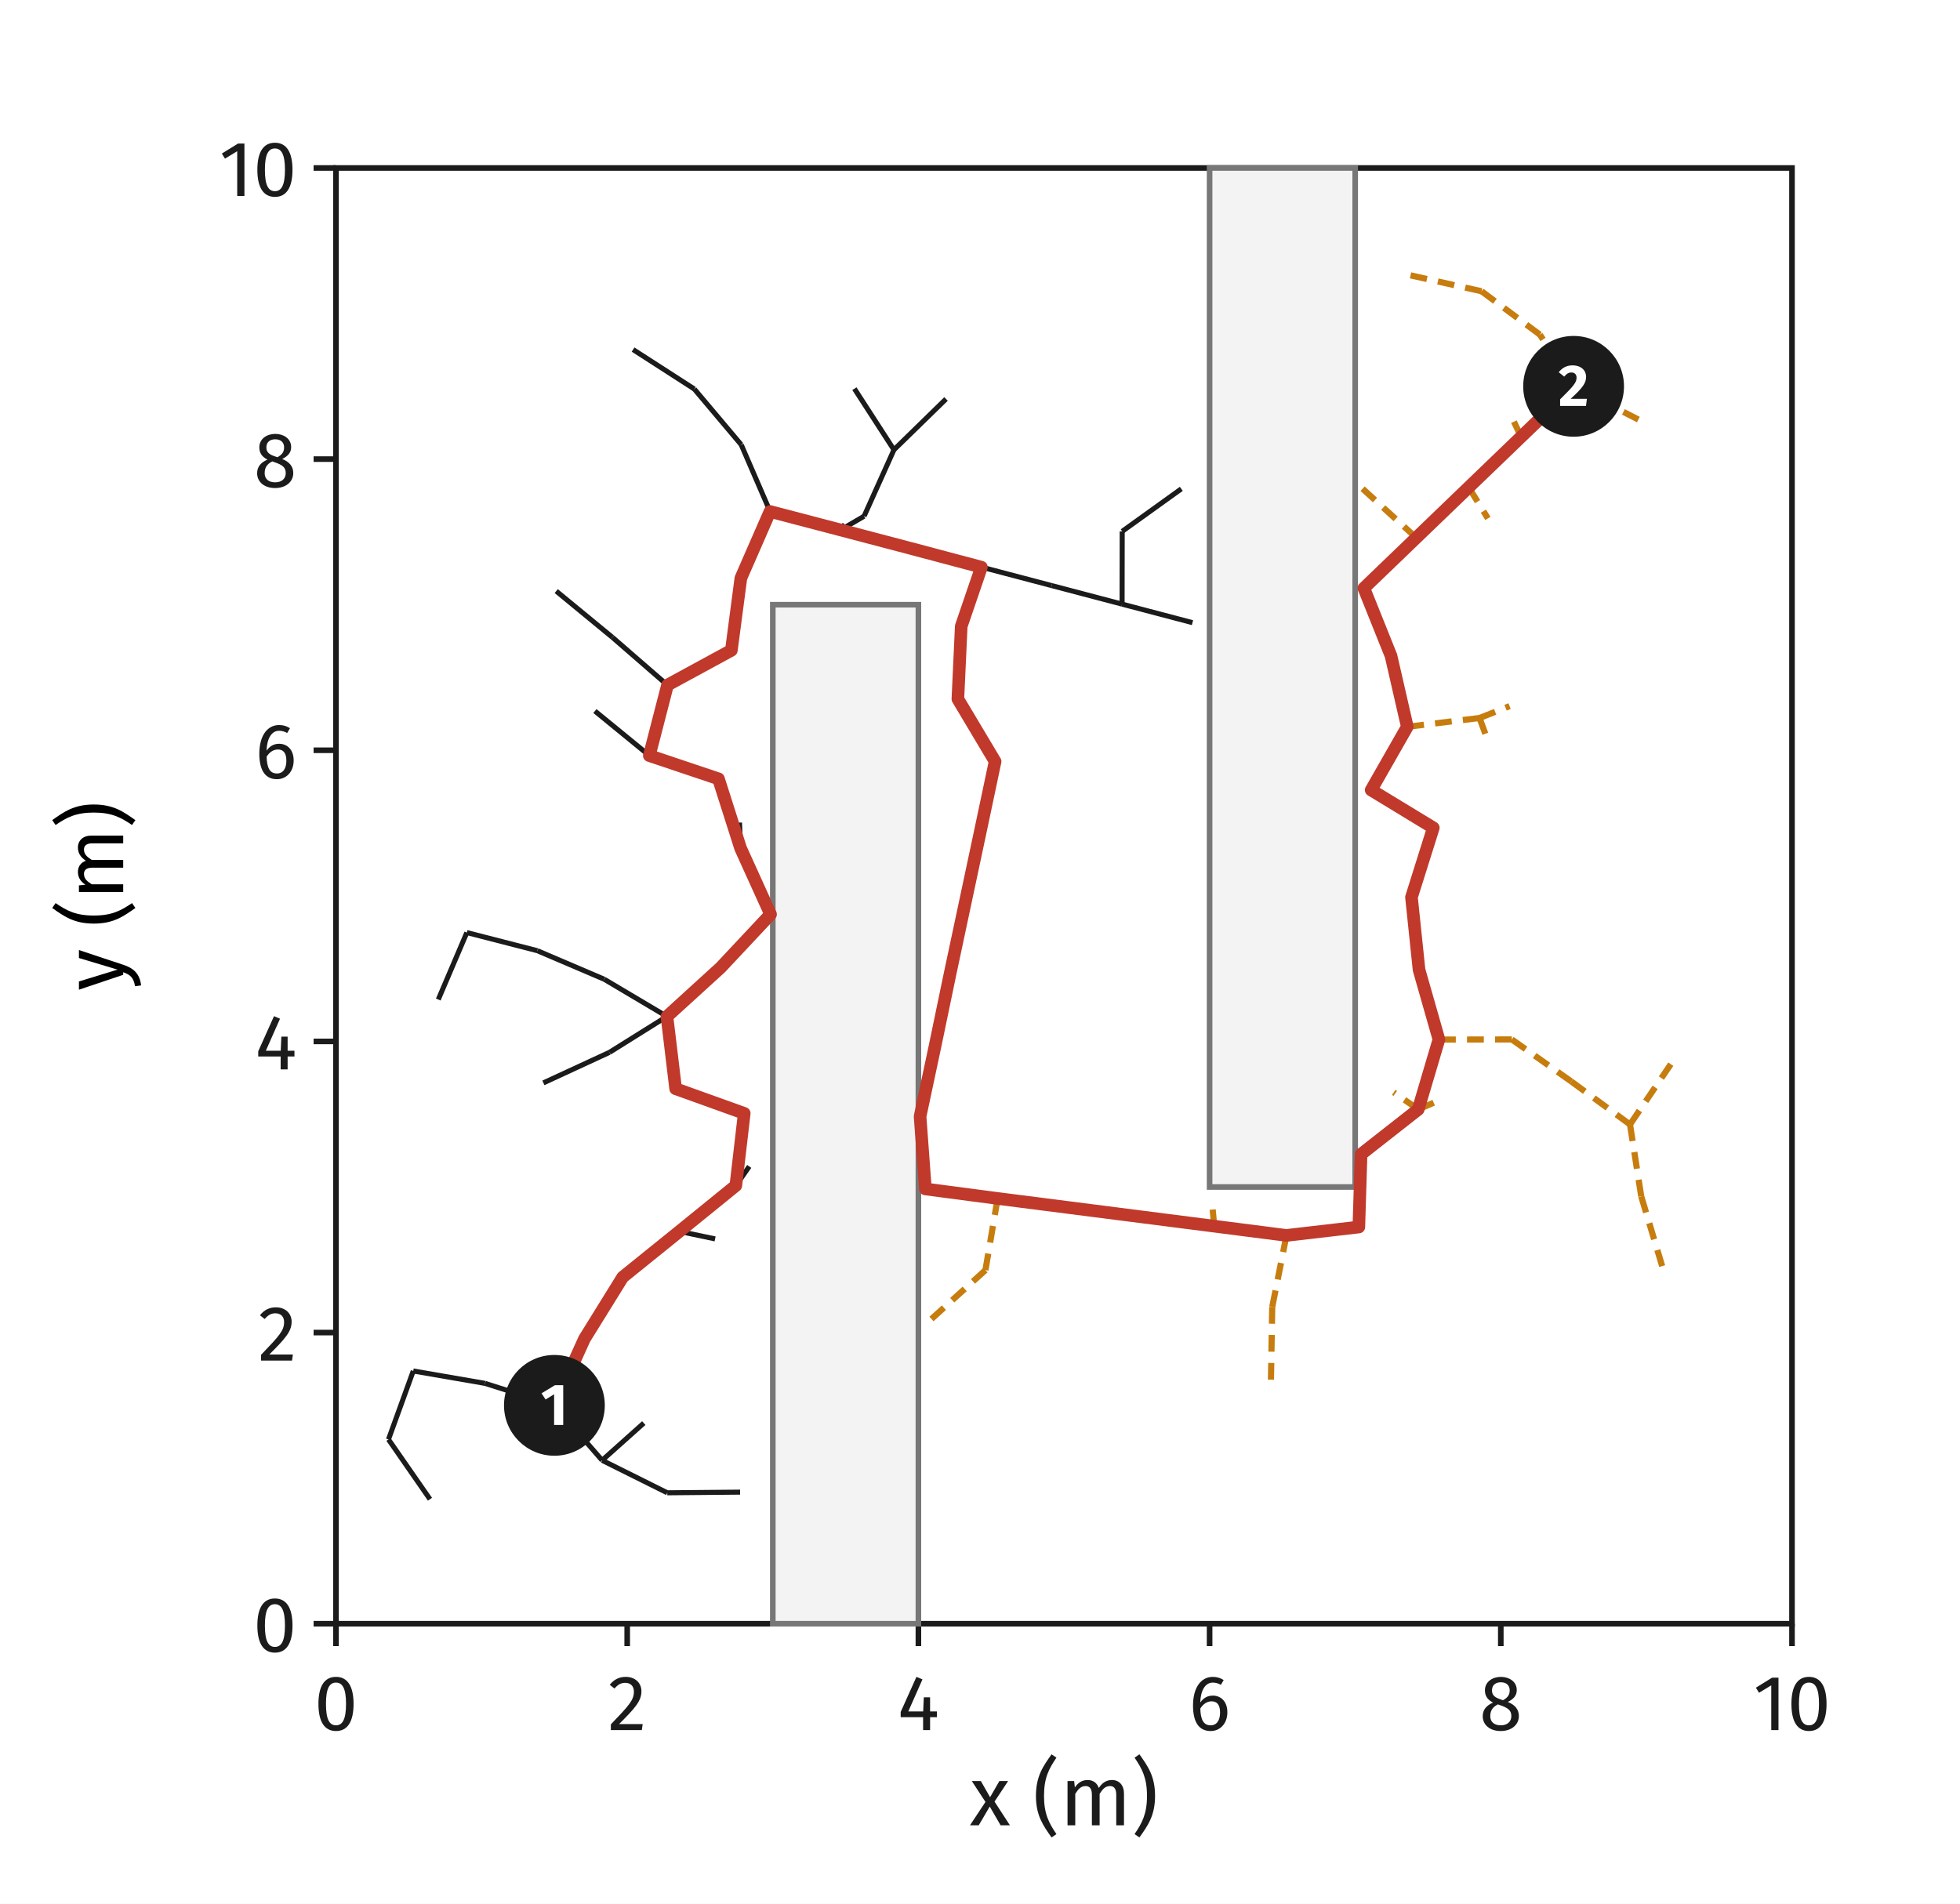
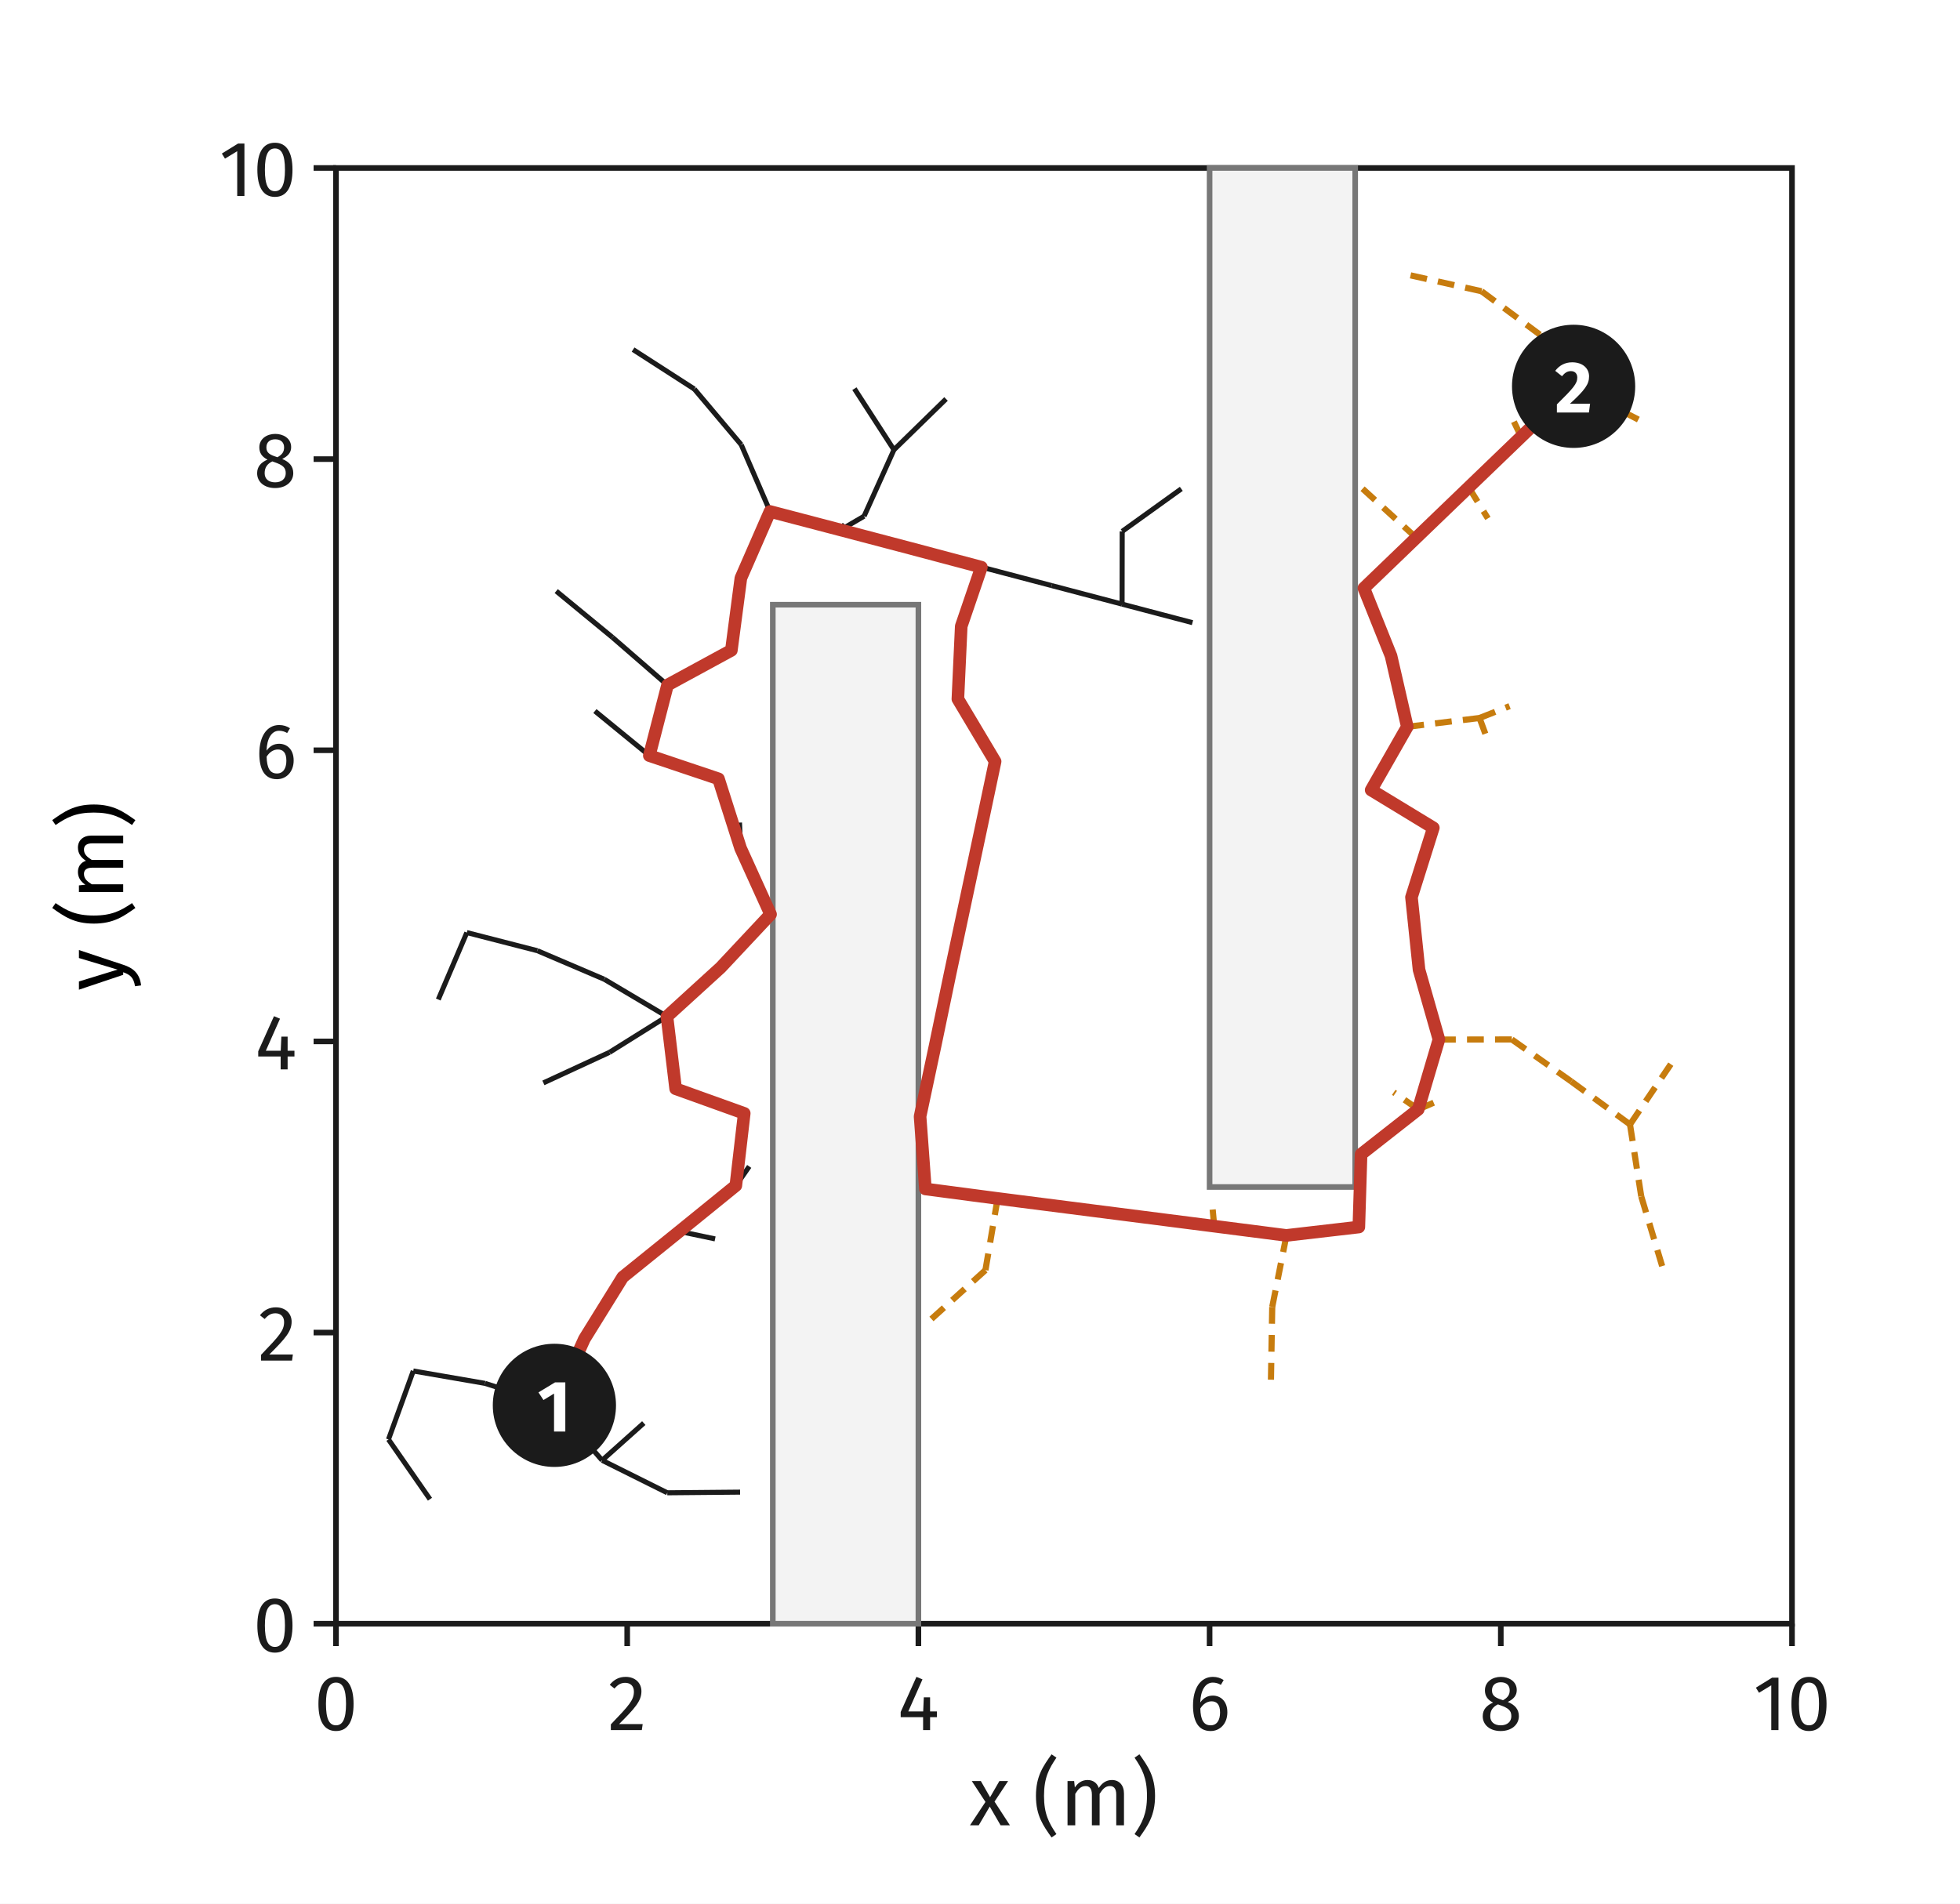
<svg xmlns="http://www.w3.org/2000/svg" width="700" height="680" viewBox="0 0 700 680" role="img" version="1.1" id="svg120">
  <defs id="defs1">
    <marker id="arrow" viewBox="0 0 10 10" refX="9" refY="5" markerWidth="7" markerHeight="7" orient="auto-start-reverse">
      <path d="M0,0 L10,5 L0,10 z" fill="#555555" id="path1" />
    </marker>
  </defs>
  <rect x="0" y="0" width="700" height="680" fill="#ffffff" id="rect1" />
  <rect x="120" y="60" width="520" height="520" rx="0" fill="#ffffff" opacity="1.0" stroke="#1b1b1b" stroke-width="2" id="rect2" />
  <line x1="120" y1="580" x2="120" y2="588" stroke="#1b1b1b" stroke-width="2" opacity="1.0" id="line2" />
  <path d="m 120,598.988 c -4.2,0 -6.272,3.444 -6.272,9.66 0,6.216 2.072,9.688 6.272,9.688 4.2,0 6.272,-3.472 6.272,-9.688 0,-6.188 -2.072,-9.66 -6.272,-9.66 z m 0,2.044 c 2.324,0 3.584,2.128 3.584,7.616 0,5.516 -1.26,7.644 -3.584,7.644 -2.352,0 -3.584,-2.128 -3.584,-7.644 0,-5.488 1.232,-7.616 3.584,-7.616 z" id="text2" style="font-size:28px;font-family:'Fira Sans', Helvetica, Arial, sans-serif;text-anchor:middle;fill:#1b1b1b" aria-label="0" />
  <line x1="112" y1="580" x2="120" y2="580" stroke="#1b1b1b" stroke-width="2" opacity="1.0" id="line3" />
  <path d="m 98.188,570.988 c -4.2,0 -6.272,3.444 -6.272,9.66 0,6.216 2.072,9.688 6.272,9.688 4.2,0 6.272,-3.472 6.272,-9.688 0,-6.188 -2.072,-9.66 -6.272,-9.66 z m 0,2.044 c 2.324,0 3.584,2.128 3.584,7.616 0,5.516 -1.26,7.644 -3.584,7.644 -2.352,0 -3.584,-2.128 -3.584,-7.644 0,-5.488 1.232,-7.616 3.584,-7.616 z" id="text3" style="font-size:28px;font-family:'Fira Sans', Helvetica, Arial, sans-serif;text-anchor:end;fill:#1b1b1b" aria-label="0" />
  <line x1="224" y1="580" x2="224" y2="588" stroke="#1b1b1b" stroke-width="2" opacity="1.0" id="line4" />
  <path d="m 223.454,598.988 c -2.352,0 -4.172,0.952 -5.684,2.828 l 1.68,1.344 c 1.26,-1.428 2.296,-2.044 3.864,-2.044 1.82,0 3.08,1.148 3.08,3.108 0,3.052 -1.624,4.844 -8.232,11.732 V 618 h 11.06 l 0.308,-2.156 h -8.428 c 5.74,-5.74 7.98,-8.232 7.98,-11.732 0,-2.912 -2.184,-5.124 -5.628,-5.124 z" id="text4" style="font-size:28px;font-family:'Fira Sans', Helvetica, Arial, sans-serif;text-anchor:middle;fill:#1b1b1b" aria-label="2" />
  <line x1="112" y1="476" x2="120" y2="476" stroke="#1b1b1b" stroke-width="2" opacity="1.0" id="line5" />
  <path d="m 98.524,466.988 c -2.352,0 -4.172,0.952 -5.684,2.828 l 1.68,1.344 c 1.26,-1.428 2.296,-2.044 3.864,-2.044 1.82,0 3.08,1.148 3.08,3.108 0,3.052 -1.624,4.844 -8.232,11.732 V 486 h 11.06 l 0.308,-2.156 h -8.428 c 5.74,-5.74 7.98,-8.232 7.98,-11.732 0,-2.912 -2.184,-5.124 -5.628,-5.124 z" id="text5" style="font-size:28px;font-family:'Fira Sans', Helvetica, Arial, sans-serif;text-anchor:end;fill:#1b1b1b" aria-label="2" />
  <line x1="328" y1="580" x2="328" y2="588" stroke="#1b1b1b" stroke-width="2" opacity="1.0" id="line6" />
  <path d="m 334.608,611.336 h -2.436 v -5.04 h -2.24 l -0.224,5.04 h -5.32 l 5.068,-11.452 -2.156,-0.896 -5.628,12.544 v 1.848 h 8.008 V 618 h 2.492 v -4.62 h 2.436 z" id="text6" style="font-size:28px;font-family:'Fira Sans', Helvetica, Arial, sans-serif;text-anchor:middle;fill:#1b1b1b" aria-label="4" />
  <line x1="112" y1="372" x2="120" y2="372" stroke="#1b1b1b" stroke-width="2" opacity="1.0" id="line7" />
  <path d="m 105.16,375.336 h -2.436 v -5.04 h -2.24 l -0.224,5.04 h -5.32 l 5.068,-11.452 -2.156,-0.896 -5.628,12.544 v 1.848 h 8.008 V 382 h 2.492 v -4.62 h 2.436 z" id="text7" style="font-size:28px;font-family:'Fira Sans', Helvetica, Arial, sans-serif;text-anchor:end;fill:#1b1b1b" aria-label="4" />
  <line x1="432" y1="580" x2="432" y2="588" stroke="#1b1b1b" stroke-width="2" opacity="1.0" id="line8" />
  <path d="m 433.162,605.68 c -1.764,0 -3.276,0.728 -4.508,2.464 0.14,-4.284 1.764,-7.112 4.48,-7.112 1.036,0 2.016,0.28 2.884,0.812 l 1.008,-1.708 c -1.092,-0.728 -2.352,-1.148 -3.864,-1.148 -4.424,0 -7.084,4.088 -7.084,10.22 0,5.376 1.736,9.128 6.3,9.128 3.304,0 5.964,-2.604 5.964,-6.692 0,-4.004 -2.436,-5.964 -5.18,-5.964 z m -0.784,10.612 c -2.492,0 -3.584,-1.904 -3.696,-5.992 0.952,-1.54 2.352,-2.576 4.032,-2.576 1.764,0 3.024,1.036 3.024,4.004 0,2.744 -1.148,4.564 -3.36,4.564 z" id="text8" style="font-size:28px;font-family:'Fira Sans', Helvetica, Arial, sans-serif;text-anchor:middle;fill:#1b1b1b" aria-label="6" />
  <line x1="112" y1="268" x2="120" y2="268" stroke="#1b1b1b" stroke-width="2" opacity="1.0" id="line9" />
  <path d="m 99.7,265.68 c -1.764,0 -3.276,0.728 -4.508,2.464 0.14,-4.284 1.764,-7.112 4.48,-7.112 1.036,0 2.016,0.28 2.884,0.812 l 1.008,-1.708 c -1.092,-0.728 -2.352,-1.148 -3.864,-1.148 -4.424,0 -7.084,4.088 -7.084,10.22 0,5.376 1.736,9.128 6.3,9.128 3.304,0 5.964,-2.604 5.964,-6.692 0,-4.004 -2.436,-5.964 -5.18,-5.964 z m -0.784,10.612 c -2.492,0 -3.584,-1.904 -3.696,-5.992 0.952,-1.54 2.352,-2.576 4.032,-2.576 1.764,0 3.024,1.036 3.024,4.004 0,2.744 -1.148,4.564 -3.36,4.564 z" id="text9" style="font-size:28px;font-family:'Fira Sans', Helvetica, Arial, sans-serif;text-anchor:end;fill:#1b1b1b" aria-label="6" />
  <line x1="536" y1="580" x2="536" y2="588" stroke="#1b1b1b" stroke-width="2" opacity="1.0" id="line10" />
  <path d="m 538.506,607.948 c 2.128,-1.064 3.192,-2.324 3.192,-4.228 0,-3.192 -2.884,-4.732 -5.684,-4.732 -2.856,0 -5.684,1.652 -5.684,4.816 0,1.932 0.896,3.36 2.912,4.368 -2.296,1.008 -3.696,2.464 -3.696,4.872 0,3.08 2.548,5.292 6.412,5.292 3.808,0 6.496,-2.212 6.496,-5.348 0,-2.352 -1.372,-4.004 -3.948,-5.04 z m -2.492,-7.028 c 2.044,0 3.164,1.148 3.164,2.884 0,1.596 -0.7,2.576 -2.38,3.528 l -0.476,-0.168 c -2.156,-0.7 -3.472,-1.4 -3.472,-3.332 0,-1.876 1.232,-2.912 3.164,-2.912 z m -0.028,15.372 c -2.324,0 -3.752,-1.204 -3.752,-3.248 0,-2.044 0.896,-3.332 2.744,-4.228 l 0.7,0.252 c 3.024,1.036 4.088,1.932 4.088,3.948 0,1.96 -1.428,3.276 -3.78,3.276 z" id="text10" style="font-size:28px;font-family:'Fira Sans', Helvetica, Arial, sans-serif;text-anchor:middle;fill:#1b1b1b" aria-label="8" />
  <line x1="112" y1="164" x2="120" y2="164" stroke="#1b1b1b" stroke-width="2" opacity="1.0" id="line11" />
  <path d="m 100.792,163.948 c 2.128,-1.064 3.192,-2.324 3.192,-4.228 0,-3.192 -2.884,-4.732 -5.684,-4.732 -2.856,0 -5.684,1.652 -5.684,4.816 0,1.932 0.896,3.36 2.912,4.368 -2.296,1.008 -3.696,2.464 -3.696,4.872 0,3.08 2.548,5.292 6.412,5.292 3.808,0 6.496,-2.212 6.496,-5.348 0,-2.352 -1.372,-4.004 -3.948,-5.04 z m -2.492,-7.028 c 2.044,0 3.164,1.148 3.164,2.884 0,1.596 -0.7,2.576 -2.38,3.528 l -0.476,-0.168 c -2.156,-0.7 -3.472,-1.4 -3.472,-3.332 0,-1.876 1.232,-2.912 3.164,-2.912 z m -0.028,15.372 c -2.324,0 -3.752,-1.204 -3.752,-3.248 0,-2.044 0.896,-3.332 2.744,-4.228 l 0.7,0.252 c 3.024,1.036 4.088,1.932 4.088,3.948 0,1.96 -1.428,3.276 -3.78,3.276 z" id="text11" style="font-size:28px;font-family:'Fira Sans', Helvetica, Arial, sans-serif;text-anchor:end;fill:#1b1b1b" aria-label="8" />
  <line x1="640" y1="580" x2="640" y2="588" stroke="#1b1b1b" stroke-width="2" opacity="1.0" id="line12" />
  <path d="m 635.17,599.268 h -2.268 l -5.796,3.584 1.12,1.82 4.368,-2.66 V 618 h 2.576 z m 10.892,-0.28 c -4.2,0 -6.272,3.444 -6.272,9.66 0,6.216 2.072,9.688 6.272,9.688 4.2,0 6.272,-3.472 6.272,-9.688 0,-6.188 -2.072,-9.66 -6.272,-9.66 z m 0,2.044 c 2.324,0 3.584,2.128 3.584,7.616 0,5.516 -1.26,7.644 -3.584,7.644 -2.352,0 -3.584,-2.128 -3.584,-7.644 0,-5.488 1.232,-7.616 3.584,-7.616 z" id="text12" style="font-size:28px;font-family:'Fira Sans', Helvetica, Arial, sans-serif;text-anchor:middle;fill:#1b1b1b" aria-label="10" />
  <line x1="112" y1="60" x2="120" y2="60" stroke="#1b1b1b" stroke-width="2" opacity="1.0" id="line13" />
  <path d="m 87.296,51.268 h -2.268 l -5.796,3.584 1.12,1.82 4.368,-2.66 V 70 h 2.576 z m 10.892,-0.28 c -4.2,0 -6.272,3.444 -6.272,9.66 0,6.216 2.072,9.688 6.272,9.688 4.2,0 6.272,-3.472 6.272,-9.688 0,-6.188 -2.072,-9.66 -6.272,-9.66 z m 0,2.044 c 2.324,0 3.584,2.128 3.584,7.616 0,5.516 -1.26,7.644 -3.584,7.644 -2.352,0 -3.584,-2.128 -3.584,-7.644 0,-5.488 1.232,-7.616 3.584,-7.616 z" id="text13" style="font-size:28px;font-family:'Fira Sans', Helvetica, Arial, sans-serif;text-anchor:end;fill:#1b1b1b" aria-label="10" />
  <path d="m 355.19,643.54 4.86,-7.35 h -3.12 l -3.33,5.79 -3.3,-5.79 h -3.24 l 4.89,7.47 -5.52,8.34 h 3.12 l 3.93,-6.69 3.87,6.69 h 3.33 z m 20.37,-16.89 c -2.94,4.17 -5.58,7.74 -5.58,14.85 0,7.11 2.64,10.68 5.58,14.85 l 1.74,-1.2 c -2.7,-3.99 -4.44,-7.23 -4.44,-13.65 0,-6.45 1.74,-9.66 4.44,-13.65 z m 21.57,9.18 c -2.13,0 -3.57,1.14 -4.71,2.85 -0.6,-1.8 -2.04,-2.85 -3.99,-2.85 -2.07,0 -3.51,1.08 -4.56,2.67 l -0.24,-2.31 h -2.37 V 652 h 2.76 v -11.22 c 1.05,-1.68 2.01,-2.79 3.72,-2.79 1.2,0 2.22,0.69 2.22,3.06 V 652 h 2.76 v -11.22 c 1.08,-1.68 2.01,-2.79 3.72,-2.79 1.2,0 2.22,0.69 2.22,3.06 V 652 h 2.76 v -11.34 c 0,-2.97 -1.71,-4.83 -4.29,-4.83 z m 9.81,-9.18 -1.74,1.2 c 2.7,3.99 4.44,7.2 4.44,13.65 0,6.42 -1.74,9.66 -4.44,13.65 l 1.74,1.2 c 2.94,-4.17 5.58,-7.74 5.58,-14.85 0,-7.11 -2.64,-10.68 -5.58,-14.85 z" id="text14" style="font-size:30px;font-family:'Fira Sans', Helvetica, Arial, sans-serif;text-anchor:middle;fill:#1b1b1b" aria-label="x (m)" />
  <path d="m 24.635,304.19 h -2.85 l -4.14,13.8 -4.23,-13.8 h -2.94 l 5.31,15.81 h 0.93 c -0.9,2.46 -1.8,3.69 -5.01,4.23 l 0.3,2.16 c 4.38,-0.48 6.24,-2.94 7.35,-6.3 z m 15.03,-9.54 c -2.94,4.17 -5.58,7.74 -5.58,14.85 0,7.11 2.64,10.68 5.58,14.85 l 1.74,-1.2 c -2.7,-3.99 -4.44,-7.23 -4.44,-13.65 0,-6.45 1.74,-9.66 4.44,-13.65 z m 21.57,9.18 c -2.13,0 -3.57,1.14 -4.71,2.85 -0.6,-1.8 -2.04,-2.85 -3.99,-2.85 -2.07,0 -3.51,1.08 -4.56,2.67 l -0.24,-2.31 h -2.37 V 320 h 2.76 v -11.22 c 1.05,-1.68 2.01,-2.79 3.72,-2.79 1.2,0 2.22,0.69 2.22,3.06 V 320 h 2.76 v -11.22 c 1.08,-1.68 2.01,-2.79 3.72,-2.79 1.2,0 2.22,0.69 2.22,3.06 V 320 h 2.76 v -11.34 c 0,-2.97 -1.71,-4.83 -4.29,-4.83 z m 9.81,-9.18 -1.74,1.2 c 2.7,3.99 4.44,7.2 4.44,13.65 0,6.42 -1.74,9.66 -4.44,13.65 l 1.74,1.2 c 2.94,-4.17 5.58,-7.74 5.58,-14.85 0,-7.11 -2.64,-10.68 -5.58,-14.85 z" id="text15" style="font-size:30px;font-family:'Fira Sans', sans-serif;text-anchor:middle" transform="rotate(-90,44,320)" aria-label="y (m)" />
  <rect x="276.0" y="216.0" width="52.0" height="364.0" rx="0" fill="#f3f3f3" opacity="1.0" stroke="#777777" stroke-width="2" id="rect15" />
  <rect x="432.0" y="60.0" width="52.0" height="364.0" rx="0" fill="#f3f3f3" opacity="1.0" stroke="#777777" stroke-width="2" id="rect16" />
  <line x1="198.0" y1="502.0" x2="208.709" y2="478.308" stroke="#1b1b1b" stroke-width="1.8" opacity="1.0" id="line16" />
  <line x1="208.709" y1="478.308" x2="222.411" y2="456.211" stroke="#1b1b1b" stroke-width="1.8" opacity="1.0" id="line17" />
  <line x1="222.411" y1="456.211" x2="242.626" y2="439.861" stroke="#1b1b1b" stroke-width="1.8" opacity="1.0" id="line18" />
  <line x1="242.626" y1="439.861" x2="262.842" y2="423.51" stroke="#1b1b1b" stroke-width="1.8" opacity="1.0" id="line19" />
  <line x1="262.842" y1="423.51" x2="265.759" y2="397.674" stroke="#1b1b1b" stroke-width="1.8" opacity="1.0" id="line20" />
  <line x1="265.759" y1="397.674" x2="241.287" y2="388.893" stroke="#1b1b1b" stroke-width="1.8" opacity="1.0" id="line21" />
  <line x1="241.287" y1="388.893" x2="238.176" y2="363.079" stroke="#1b1b1b" stroke-width="1.8" opacity="1.0" id="line22" />
  <line x1="238.176" y1="363.079" x2="257.431" y2="345.608" stroke="#1b1b1b" stroke-width="1.8" opacity="1.0" id="line23" />
  <line x1="238.176" y1="363.079" x2="215.82" y2="349.805" stroke="#1b1b1b" stroke-width="1.8" opacity="1.0" id="line24" />
  <line x1="257.431" y1="345.608" x2="275.22" y2="326.646" stroke="#1b1b1b" stroke-width="1.8" opacity="1.0" id="line25" />
  <line x1="275.22" y1="326.646" x2="264.492" y2="302.963" stroke="#1b1b1b" stroke-width="1.8" opacity="1.0" id="line26" />
  <line x1="264.492" y1="302.963" x2="256.569" y2="278.199" stroke="#1b1b1b" stroke-width="1.8" opacity="1.0" id="line27" />
  <line x1="198.0" y1="502.0" x2="215.043" y2="521.635" stroke="#1b1b1b" stroke-width="1.8" opacity="1.0" id="line28" />
  <line x1="215.043" y1="521.635" x2="238.313" y2="533.234" stroke="#1b1b1b" stroke-width="1.8" opacity="1.0" id="line29" />
  <line x1="256.569" y1="278.199" x2="231.929" y2="269.902" stroke="#1b1b1b" stroke-width="1.8" opacity="1.0" id="line30" />
  <line x1="231.929" y1="269.902" x2="238.357" y2="244.709" stroke="#1b1b1b" stroke-width="1.8" opacity="1.0" id="line31" />
  <line x1="238.357" y1="244.709" x2="261.206" y2="232.302" stroke="#1b1b1b" stroke-width="1.8" opacity="1.0" id="line32" />
  <line x1="262.842" y1="423.51" x2="267.579" y2="416.65" stroke="#1b1b1b" stroke-width="1.8" opacity="1.0" id="line33" />
  <line x1="215.82" y1="349.805" x2="191.909" y2="339.595" stroke="#1b1b1b" stroke-width="1.8" opacity="1.0" id="line34" />
  <line x1="261.206" y1="232.302" x2="264.628" y2="206.528" stroke="#1b1b1b" stroke-width="1.8" opacity="1.0" id="line35" />
  <line x1="238.176" y1="363.079" x2="217.669" y2="375.904" stroke="#1b1b1b" stroke-width="1.8" opacity="1.0" id="line36" />
  <line x1="264.628" y1="206.528" x2="275.029" y2="182.699" stroke="#1b1b1b" stroke-width="1.8" opacity="1.0" id="line37" />
  <line x1="275.029" y1="182.699" x2="264.71" y2="158.834" stroke="#1b1b1b" stroke-width="1.8" opacity="1.0" id="line38" />
  <line x1="191.909" y1="339.595" x2="166.727" y2="333.121" stroke="#1b1b1b" stroke-width="1.8" opacity="1.0" id="line39" />
  <line x1="166.727" y1="333.121" x2="156.528" y2="357.037" stroke="#1b1b1b" stroke-width="1.8" opacity="1.0" id="line40" />
  <line x1="275.029" y1="182.699" x2="300.172" y2="189.318" stroke="#1b1b1b" stroke-width="1.8" opacity="1.0" id="line41" />
  <line x1="300.172" y1="189.318" x2="325.315" y2="195.938" stroke="#1b1b1b" stroke-width="1.8" opacity="1.0" id="line42" />
  <line x1="325.315" y1="195.938" x2="350.458" y2="202.558" stroke="#1b1b1b" stroke-width="1.8" opacity="1.0" id="line43" />
  <line x1="350.458" y1="202.558" x2="375.602" y2="209.178" stroke="#1b1b1b" stroke-width="1.8" opacity="1.0" id="line44" />
  <line x1="375.602" y1="209.178" x2="400.745" y2="215.798" stroke="#1b1b1b" stroke-width="1.8" opacity="1.0" id="line45" />
  <line x1="400.745" y1="215.798" x2="425.888" y2="222.418" stroke="#1b1b1b" stroke-width="1.8" opacity="1.0" id="line46" />
  <line x1="300.172" y1="189.318" x2="308.602" y2="184.39" stroke="#1b1b1b" stroke-width="1.8" opacity="1.0" id="line47" />
  <line x1="400.745" y1="215.798" x2="400.786" y2="189.798" stroke="#1b1b1b" stroke-width="1.8" opacity="1.0" id="line48" />
  <line x1="198.0" y1="502.0" x2="173.215" y2="494.146" stroke="#1b1b1b" stroke-width="1.8" opacity="1.0" id="line49" />
  <line x1="264.71" y1="158.834" x2="247.957" y2="138.951" stroke="#1b1b1b" stroke-width="1.8" opacity="1.0" id="line50" />
  <line x1="238.357" y1="244.709" x2="218.723" y2="227.664" stroke="#1b1b1b" stroke-width="1.8" opacity="1.0" id="line51" />
  <line x1="173.215" y1="494.146" x2="147.594" y2="489.721" stroke="#1b1b1b" stroke-width="1.8" opacity="1.0" id="line52" />
  <line x1="308.602" y1="184.39" x2="319.263" y2="160.676" stroke="#1b1b1b" stroke-width="1.8" opacity="1.0" id="line53" />
  <line x1="400.786" y1="189.798" x2="421.896" y2="174.619" stroke="#1b1b1b" stroke-width="1.8" opacity="1.0" id="line54" />
  <line x1="217.669" y1="375.904" x2="194.068" y2="386.814" stroke="#1b1b1b" stroke-width="1.8" opacity="1.0" id="line55" />
  <line x1="242.626" y1="439.861" x2="255.389" y2="442.543" stroke="#1b1b1b" stroke-width="1.8" opacity="1.0" id="line56" />
  <line x1="350.458" y1="202.558" x2="343.321" y2="223.694" stroke="#1b1b1b" stroke-width="1.8" opacity="1.0" id="line57" />
  <line x1="147.594" y1="489.721" x2="138.74" y2="514.167" stroke="#1b1b1b" stroke-width="1.8" opacity="1.0" id="line58" />
  <line x1="319.263" y1="160.676" x2="337.869" y2="142.515" stroke="#1b1b1b" stroke-width="1.8" opacity="1.0" id="line59" />
  <line x1="319.263" y1="160.676" x2="305.145" y2="138.843" stroke="#1b1b1b" stroke-width="1.8" opacity="1.0" id="line60" />
  <line x1="238.313" y1="533.234" x2="264.312" y2="532.999" stroke="#1b1b1b" stroke-width="1.8" opacity="1.0" id="line61" />
  <line x1="218.723" y1="227.664" x2="198.648" y2="211.142" stroke="#1b1b1b" stroke-width="1.8" opacity="1.0" id="line62" />
  <line x1="247.957" y1="138.951" x2="226.1" y2="124.87" stroke="#1b1b1b" stroke-width="1.8" opacity="1.0" id="line63" />
  <line x1="300.172" y1="189.318" x2="301.68" y2="187.285" stroke="#1b1b1b" stroke-width="1.8" opacity="1.0" id="line64" />
  <line x1="264.492" y1="302.963" x2="264.109" y2="293.835" stroke="#1b1b1b" stroke-width="1.8" opacity="1.0" id="line65" />
  <line x1="343.321" y1="223.694" x2="342.135" y2="249.667" stroke="#1b1b1b" stroke-width="1.8" opacity="1.0" id="line66" />
  <line x1="215.043" y1="521.635" x2="229.927" y2="508.332" stroke="#1b1b1b" stroke-width="1.8" opacity="1.0" id="line67" />
  <line x1="138.74" y1="514.167" x2="153.561" y2="535.53" stroke="#1b1b1b" stroke-width="1.8" opacity="1.0" id="line68" />
  <line x1="231.929" y1="269.902" x2="212.469" y2="253.987" stroke="#1b1b1b" stroke-width="1.8" opacity="1.0" id="line69" />
  <line x1="342.135" y1="249.667" x2="355.366" y2="272.049" stroke="#1b1b1b" stroke-width="1.8" opacity="1.0" id="line70" />
  <line x1="562.0" y1="138.0" x2="543.274" y2="156.037" stroke="#c77c0e" stroke-width="2.2" opacity="1.0" stroke-dasharray="6 4" id="line71" />
  <line x1="543.274" y1="156.037" x2="524.549" y2="174.075" stroke="#c77c0e" stroke-width="2.2" opacity="1.0" stroke-dasharray="6 4" id="line72" />
  <line x1="524.549" y1="174.075" x2="505.823" y2="192.112" stroke="#c77c0e" stroke-width="2.2" opacity="1.0" stroke-dasharray="6 4" id="line73" />
  <line x1="505.823" y1="192.112" x2="487.097" y2="210.15" stroke="#c77c0e" stroke-width="2.2" opacity="1.0" stroke-dasharray="6 4" id="line74" />
  <line x1="487.097" y1="210.15" x2="496.817" y2="234.265" stroke="#c77c0e" stroke-width="2.2" opacity="1.0" stroke-dasharray="6 4" id="line75" />
  <line x1="496.817" y1="234.265" x2="502.591" y2="259.616" stroke="#c77c0e" stroke-width="2.2" opacity="1.0" stroke-dasharray="6 4" id="line76" />
  <line x1="505.823" y1="192.112" x2="486.636" y2="174.567" stroke="#c77c0e" stroke-width="2.2" opacity="1.0" stroke-dasharray="6 4" id="line77" />
  <line x1="502.591" y1="259.616" x2="489.658" y2="282.17" stroke="#c77c0e" stroke-width="2.2" opacity="1.0" stroke-dasharray="6 4" id="line78" />
  <line x1="489.658" y1="282.17" x2="511.866" y2="295.69" stroke="#c77c0e" stroke-width="2.2" opacity="1.0" stroke-dasharray="6 4" id="line79" />
  <line x1="511.866" y1="295.69" x2="504.073" y2="320.494" stroke="#c77c0e" stroke-width="2.2" opacity="1.0" stroke-dasharray="6 4" id="line80" />
  <line x1="562.0" y1="138.0" x2="549.949" y2="119.529" stroke="#c77c0e" stroke-width="2.2" opacity="1.0" stroke-dasharray="6 4" id="line81" />
  <line x1="504.073" y1="320.494" x2="506.765" y2="346.354" stroke="#c77c0e" stroke-width="2.2" opacity="1.0" stroke-dasharray="6 4" id="line82" />
  <line x1="506.765" y1="346.354" x2="513.935" y2="371.346" stroke="#c77c0e" stroke-width="2.2" opacity="1.0" stroke-dasharray="6 4" id="line83" />
  <line x1="513.935" y1="371.346" x2="506.523" y2="396.267" stroke="#c77c0e" stroke-width="2.2" opacity="1.0" stroke-dasharray="6 4" id="line84" />
  <line x1="502.591" y1="259.616" x2="528.401" y2="256.475" stroke="#c77c0e" stroke-width="2.2" opacity="1.0" stroke-dasharray="6 4" id="line85" />
  <line x1="506.523" y1="396.267" x2="486.087" y2="412.342" stroke="#c77c0e" stroke-width="2.2" opacity="1.0" stroke-dasharray="6 4" id="line86" />
  <line x1="486.087" y1="412.342" x2="485.266" y2="438.329" stroke="#c77c0e" stroke-width="2.2" opacity="1.0" stroke-dasharray="6 4" id="line87" />
  <line x1="506.523" y1="396.267" x2="497.766" y2="390.196" stroke="#c77c0e" stroke-width="2.2" opacity="1.0" stroke-dasharray="6 4" id="line88" />
  <line x1="485.266" y1="438.329" x2="459.442" y2="441.344" stroke="#c77c0e" stroke-width="2.2" opacity="1.0" stroke-dasharray="6 4" id="line89" />
  <line x1="459.442" y1="441.344" x2="433.655" y2="438.025" stroke="#c77c0e" stroke-width="2.2" opacity="1.0" stroke-dasharray="6 4" id="line90" />
  <line x1="433.655" y1="438.025" x2="407.867" y2="434.706" stroke="#c77c0e" stroke-width="2.2" opacity="1.0" stroke-dasharray="6 4" id="line91" />
  <line x1="407.867" y1="434.706" x2="382.08" y2="431.387" stroke="#c77c0e" stroke-width="2.2" opacity="1.0" stroke-dasharray="6 4" id="line92" />
  <line x1="382.08" y1="431.387" x2="356.293" y2="428.068" stroke="#c77c0e" stroke-width="2.2" opacity="1.0" stroke-dasharray="6 4" id="line93" />
  <line x1="356.293" y1="428.068" x2="330.505" y2="424.749" stroke="#c77c0e" stroke-width="2.2" opacity="1.0" stroke-dasharray="6 4" id="line94" />
  <line x1="524.549" y1="174.075" x2="531.39" y2="185.18" stroke="#c77c0e" stroke-width="2.2" opacity="1.0" stroke-dasharray="6 4" id="line95" />
  <line x1="513.935" y1="371.346" x2="539.935" y2="371.299" stroke="#c77c0e" stroke-width="2.2" opacity="1.0" stroke-dasharray="6 4" id="line96" />
  <line x1="506.523" y1="396.267" x2="514.319" y2="392.911" stroke="#c77c0e" stroke-width="2.2" opacity="1.0" stroke-dasharray="6 4" id="line97" />
  <line x1="539.935" y1="371.299" x2="561.17" y2="386.301" stroke="#c77c0e" stroke-width="2.2" opacity="1.0" stroke-dasharray="6 4" id="line98" />
  <line x1="561.17" y1="386.301" x2="582.144" y2="401.667" stroke="#c77c0e" stroke-width="2.2" opacity="1.0" stroke-dasharray="6 4" id="line99" />
  <line x1="528.401" y1="256.475" x2="539.139" y2="252.235" stroke="#c77c0e" stroke-width="2.2" opacity="1.0" stroke-dasharray="6 4" id="line100" />
  <line x1="528.401" y1="256.475" x2="531.661" y2="265.329" stroke="#c77c0e" stroke-width="2.2" opacity="1.0" stroke-dasharray="6 4" id="line101" />
  <line x1="433.655" y1="438.025" x2="432.948" y2="430.44" stroke="#c77c0e" stroke-width="2.2" opacity="1.0" stroke-dasharray="6 4" id="line102" />
  <line x1="562.0" y1="138.0" x2="585.131" y2="149.872" stroke="#c77c0e" stroke-width="2.2" opacity="1.0" stroke-dasharray="6 4" id="line103" />
  <line x1="582.144" y1="401.667" x2="586.155" y2="427.356" stroke="#c77c0e" stroke-width="2.2" opacity="1.0" stroke-dasharray="6 4" id="line104" />
  <line x1="459.442" y1="441.344" x2="454.37" y2="466.844" stroke="#c77c0e" stroke-width="2.2" opacity="1.0" stroke-dasharray="6 4" id="line105" />
  <line x1="356.293" y1="428.068" x2="351.943" y2="453.702" stroke="#c77c0e" stroke-width="2.2" opacity="1.0" stroke-dasharray="6 4" id="line106" />
  <line x1="351.943" y1="453.702" x2="332.664" y2="471.147" stroke="#c77c0e" stroke-width="2.2" opacity="1.0" stroke-dasharray="6 4" id="line107" />
  <line x1="549.949" y1="119.529" x2="529.133" y2="104.04" stroke="#c77c0e" stroke-width="2.2" opacity="1.0" stroke-dasharray="6 4" id="line108" />
  <line x1="529.133" y1="104.04" x2="503.762" y2="98.357" stroke="#c77c0e" stroke-width="2.2" opacity="1.0" stroke-dasharray="6 4" id="line109" />
  <line x1="582.144" y1="401.667" x2="596.717" y2="380.135" stroke="#c77c0e" stroke-width="2.2" opacity="1.0" stroke-dasharray="6 4" id="line110" />
  <line x1="330.505" y1="424.749" x2="328.602" y2="398.819" stroke="#c77c0e" stroke-width="2.2" opacity="1.0" stroke-dasharray="6 4" id="line111" />
  <line x1="586.155" y1="427.356" x2="593.63" y2="452.258" stroke="#c77c0e" stroke-width="2.2" opacity="1.0" stroke-dasharray="6 4" id="line112" />
  <line x1="454.37" y1="466.844" x2="453.913" y2="492.84" stroke="#c77c0e" stroke-width="2.2" opacity="1.0" stroke-dasharray="6 4" id="line113" />
  <line x1="543.274" y1="156.037" x2="539.301" y2="147.749" stroke="#c77c0e" stroke-width="2.2" opacity="1.0" stroke-dasharray="6 4" id="line114" />
  <line x1="328.602" y1="398.819" x2="333.973" y2="373.38" stroke="#c77c0e" stroke-width="2.2" opacity="1.0" stroke-dasharray="6 4" id="line115" />
  <line x1="333.973" y1="373.38" x2="339.343" y2="347.941" stroke="#c77c0e" stroke-width="2.2" opacity="1.0" stroke-dasharray="6 4" id="line116" />
  <line x1="339.343" y1="347.941" x2="344.714" y2="322.501" stroke="#c77c0e" stroke-width="2.2" opacity="1.0" stroke-dasharray="6 4" id="line117" />
  <line x1="344.714" y1="322.501" x2="350.085" y2="297.062" stroke="#c77c0e" stroke-width="2.2" opacity="1.0" stroke-dasharray="6 4" id="line118" />
  <line x1="350.085" y1="297.062" x2="355.366" y2="272.049" stroke="#c77c0e" stroke-width="2.2" opacity="1.0" stroke-dasharray="6 4" id="line119" />
  <polyline points="198.0,502.0 208.7,478.3 222.4,456.2 242.6,439.9 262.8,423.5 265.8,397.7 241.3,388.9 238.2,363.1 257.4,345.6 275.2,326.6 264.5,303.0 256.6,278.2 231.9,269.9 238.4,244.7 261.2,232.3 264.6,206.5 275.0,182.7 300.2,189.3 325.3,195.9 350.5,202.6 343.3,223.7 342.1,249.7 355.4,272.0 350.1,297.1 344.7,322.5 339.3,347.9 334.0,373.4 328.6,398.8 330.5,424.7 356.3,428.1 382.1,431.4 407.9,434.7 433.7,438.0 459.4,441.3 485.3,438.3 486.1,412.3 506.5,396.3 513.9,371.3 506.8,346.4 504.1,320.5 511.9,295.7 489.7,282.2 502.6,259.6 496.8,234.3 487.1,210.1 505.8,192.1 524.5,174.1 543.3,156.0 562.0,138.0" fill="none" stroke="#c0392b" stroke-width="4.5" stroke-linejoin="round" id="polyline119" />
-   <circle cx="198.0" cy="502.0" r="18" fill="#1b1b1b" id="circle119" />
-   <path d="m 201.15,494.804 h -2.961 l -4.788,2.898 1.449,2.205 3.045,-1.869 V 509 h 3.255 z" id="text119" style="font-weight:bold;font-size:21px;font-family:'Fira Sans', Helvetica, Arial, sans-serif;text-anchor:middle;fill:#ffffff" aria-label="1" />
-   <circle cx="562.0" cy="138.0" r="18" fill="#1b1b1b" id="circle120" />
-   <path d="m 561.569,130.51 c -2.121,0 -3.738,0.966 -4.872,2.457 l 1.953,1.554 c 0.84,-1.008 1.554,-1.47 2.583,-1.47 1.113,0 1.827,0.693 1.827,1.848 0,1.764 -1.113,3.045 -5.88,7.749 V 145 h 9.24 l 0.336,-2.541 h -5.817 c 4.431,-4.032 5.523,-5.691 5.523,-7.896 0,-2.205 -1.722,-4.053 -4.893,-4.053 z" id="text120" style="font-weight:bold;font-size:21px;font-family:'Fira Sans', Helvetica, Arial, sans-serif;text-anchor:middle;fill:#ffffff" aria-label="2" />
+   <circle cx="198.0" cy="502.0" r="22" fill="#1b1b1b" id="circle119" />
+   <path d="m 201.9,493.784 h -3.666 l -5.928,3.588 1.794,2.73 3.77,-2.314 v 13.572 h 4.03 z" id="text119" style="font-weight:bold;font-size:26px;font-family:'Fira Sans', Helvetica, Arial, sans-serif;text-anchor:middle;fill:#ffffff" aria-label="1" />
+   <circle cx="562.0" cy="138.0" r="22" fill="#1b1b1b" id="circle120" />
+   <path d="m 561.467,129.42 c -2.626,0 -4.628,1.196 -6.032,3.042 l 2.418,1.924 c 1.04,-1.248 1.924,-1.82 3.198,-1.82 1.378,0 2.262,0.858 2.262,2.288 0,2.184 -1.378,3.77 -7.28,9.594 v 2.912 h 11.44 l 0.416,-3.146 h -7.202 c 5.486,-4.992 6.838,-7.046 6.838,-9.776 0,-2.73 -2.132,-5.018 -6.058,-5.018 z" id="text120" style="font-weight:bold;font-size:26px;font-family:'Fira Sans', Helvetica, Arial, sans-serif;text-anchor:middle;fill:#ffffff" aria-label="2" />
</svg>
